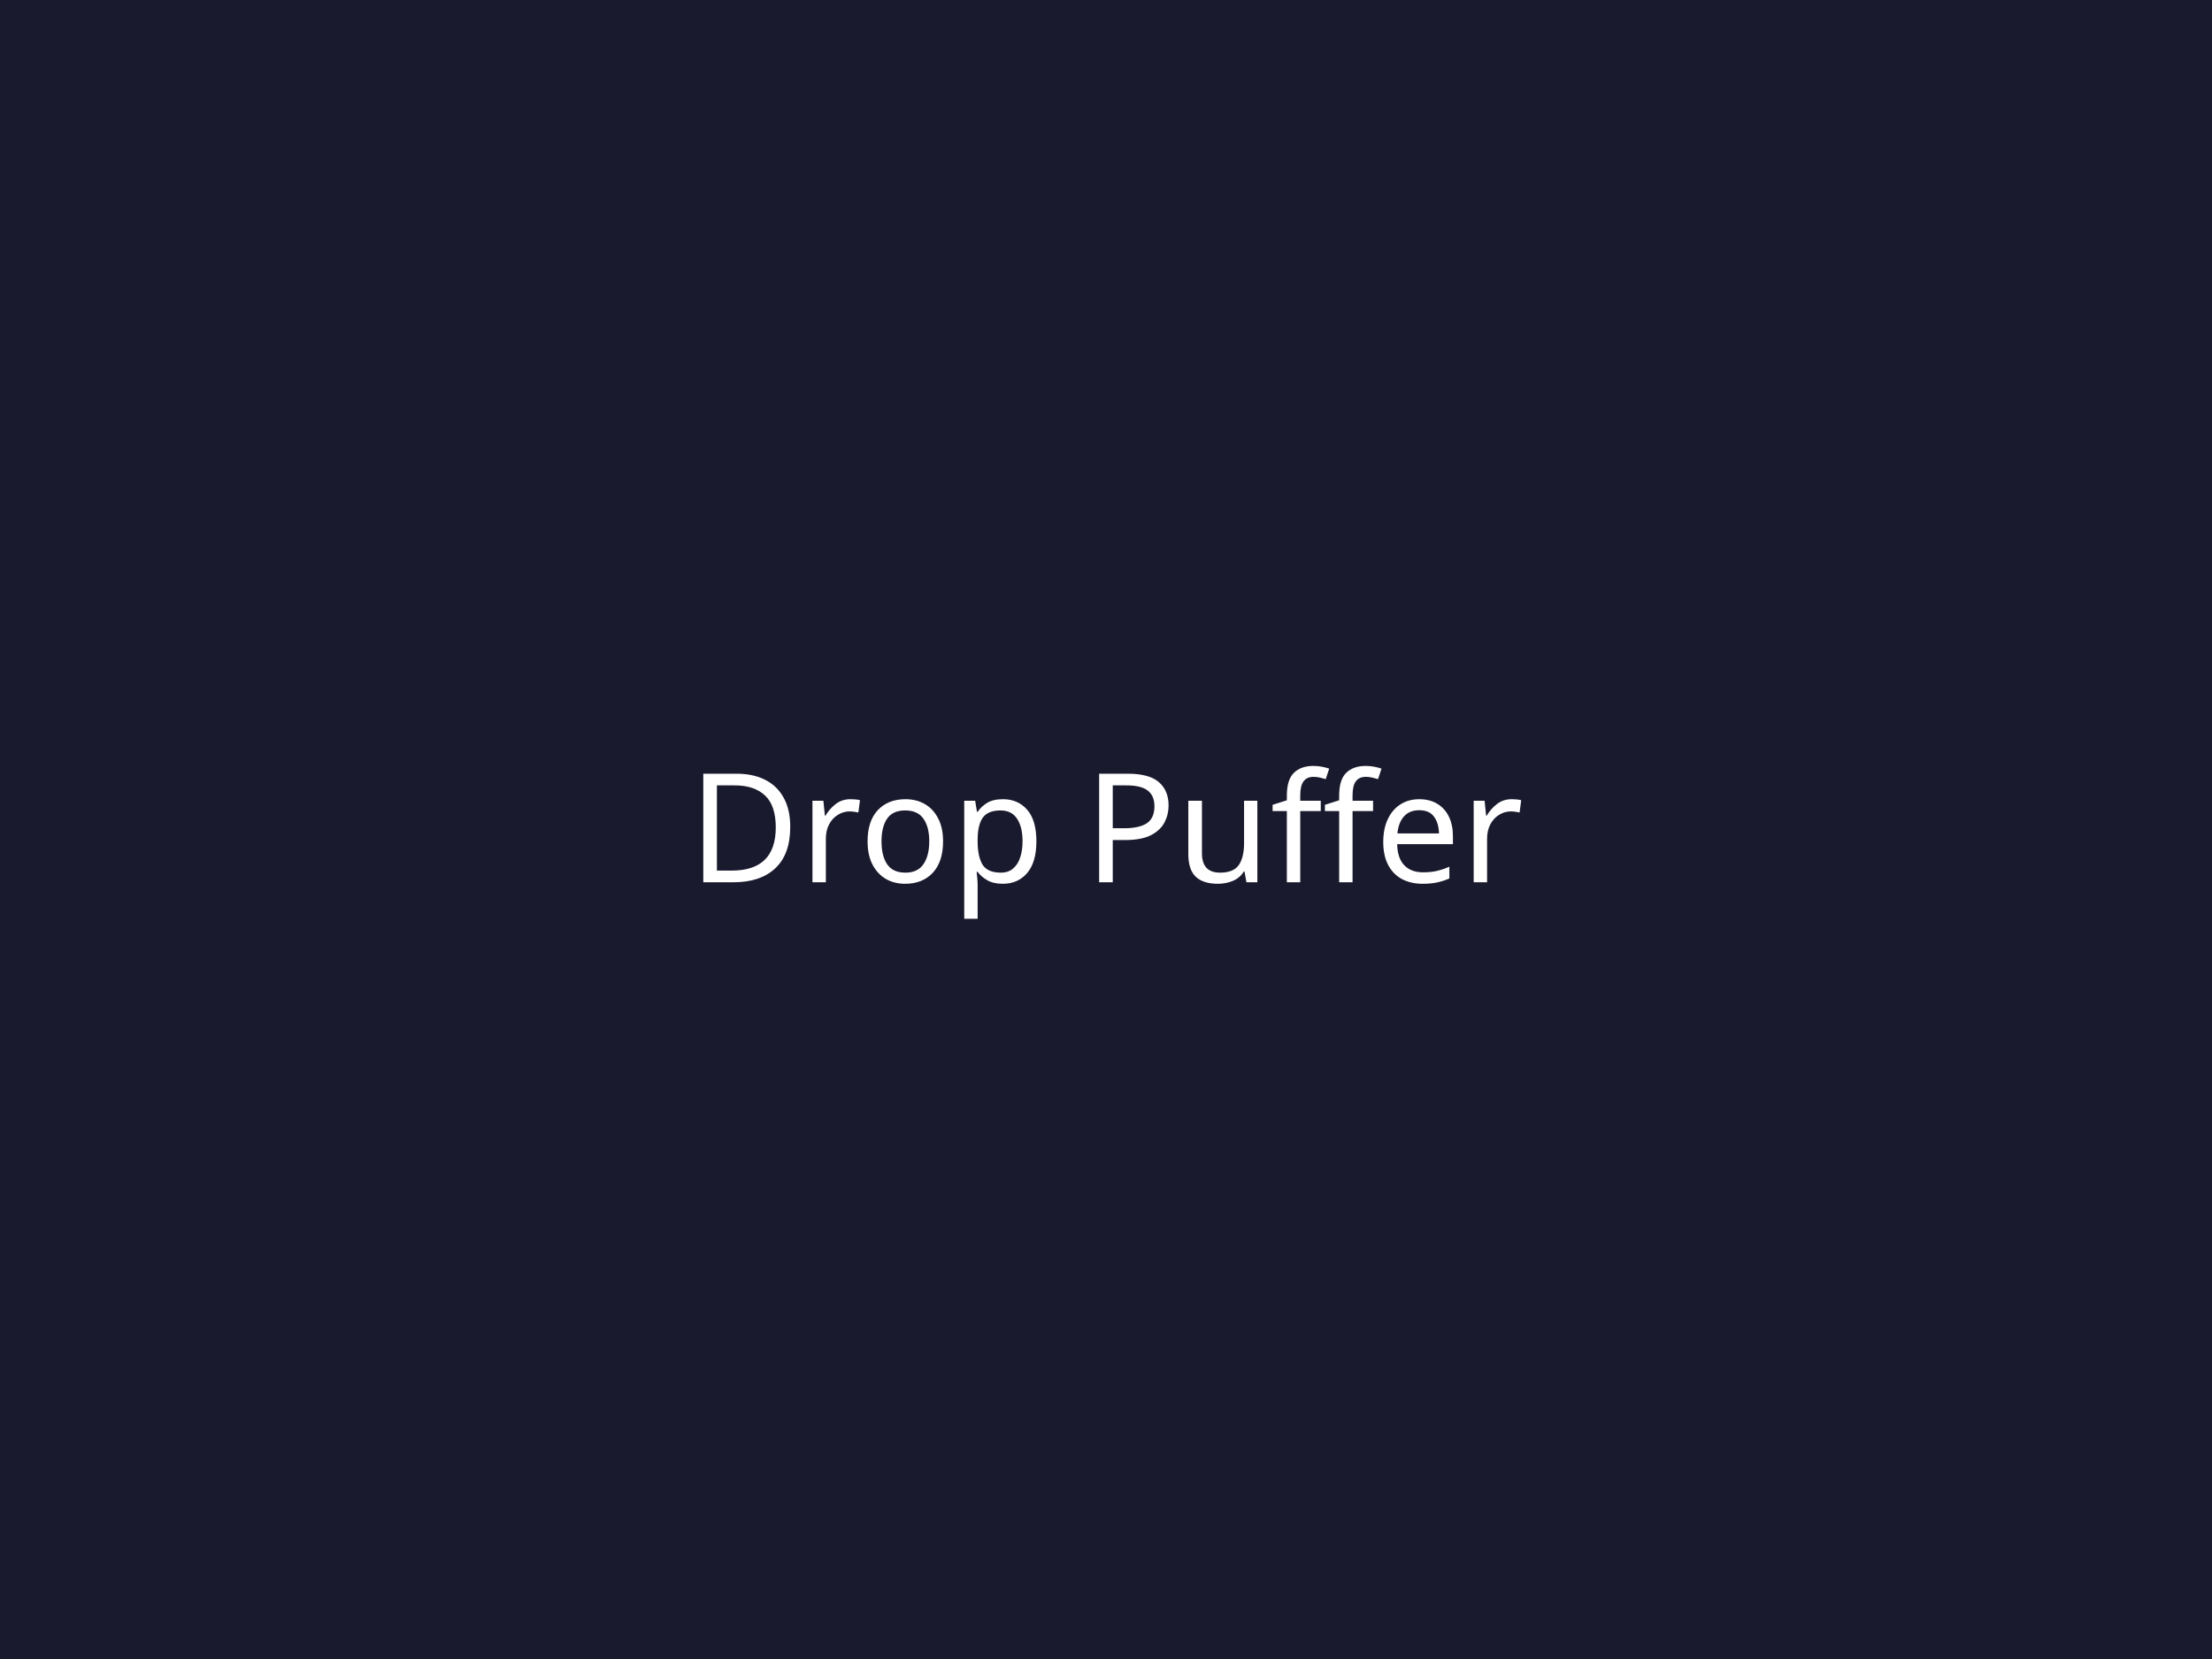
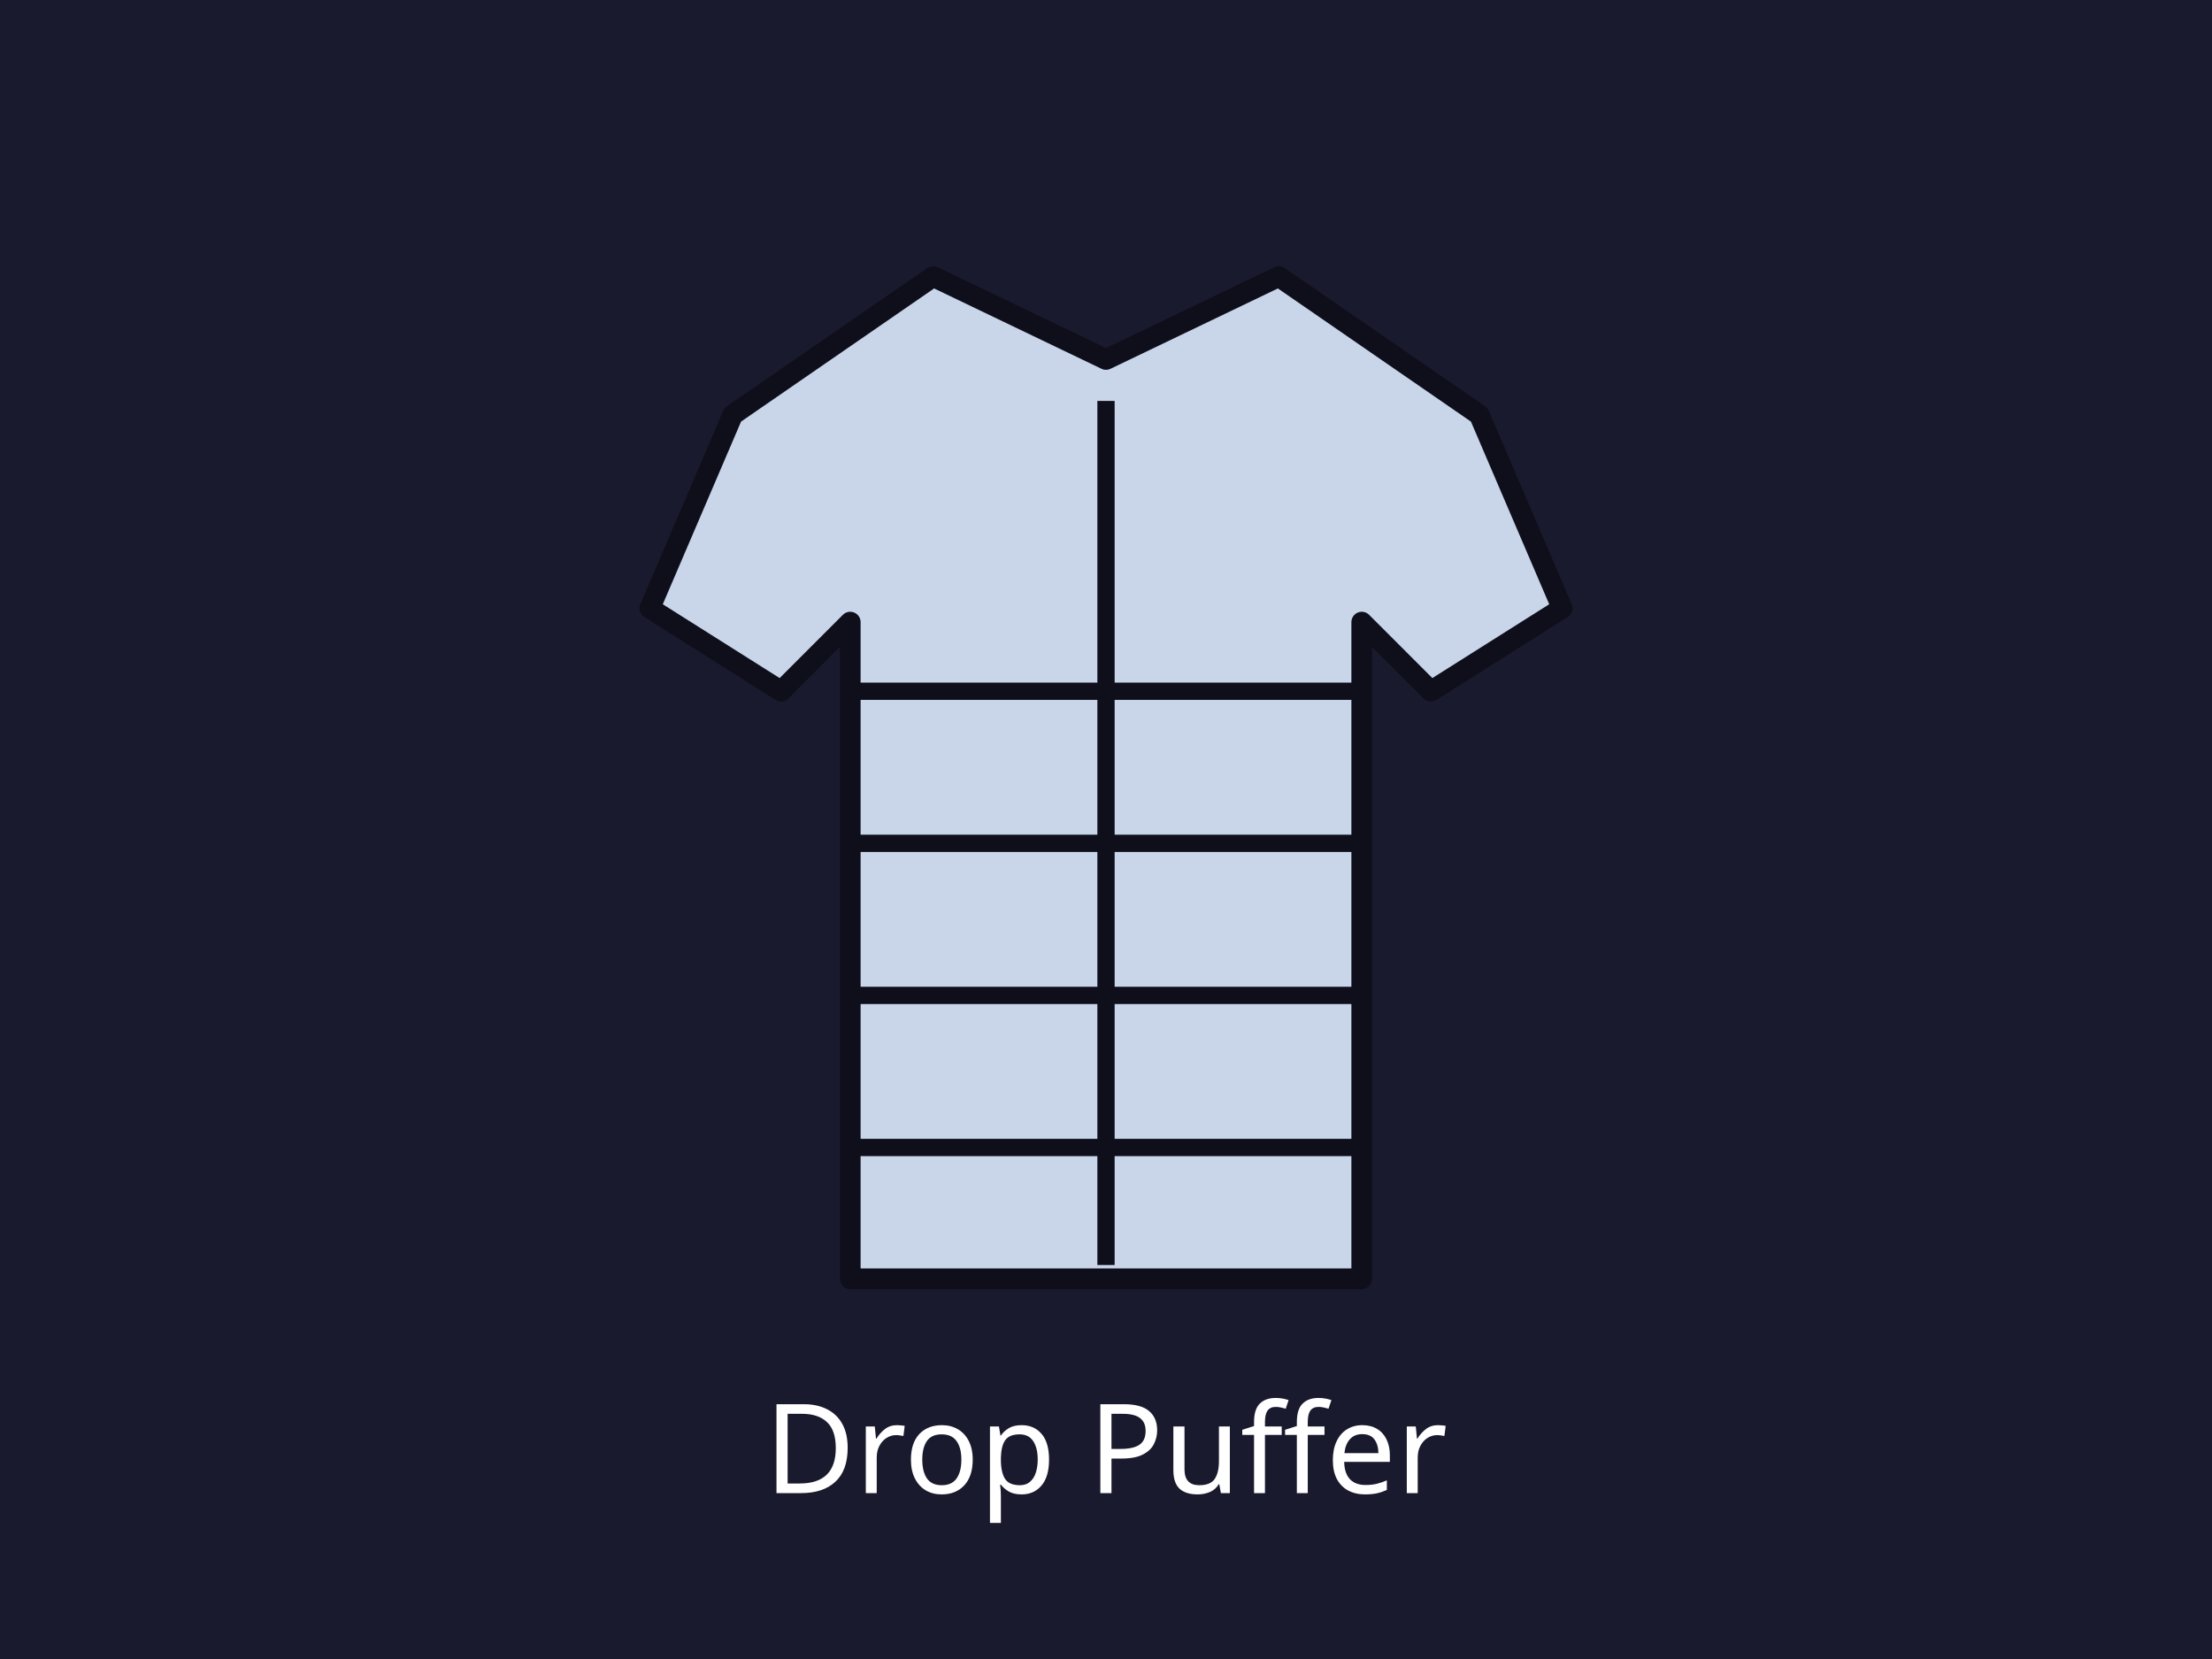
<svg xmlns="http://www.w3.org/2000/svg" width="320" height="240" viewBox="0 0 320 240" role="img" aria-label="Drop Puffer">
  <rect width="320" height="240" fill="#1a1a2e" />
-   <text x="160" y="120" font-family="sans-serif" font-size="22" fill="#ffffff" text-anchor="middle" dominant-baseline="middle">Drop Puffer</text>
+   <path d="M135 40 L160 52 L185 40 L214 60 L226 88 L207 100 L197 90 L197 185 L123 185 L123 90 L113 100 L94 88 L106 60 Z" fill="#c9d6ea" stroke="#0f0f1c" stroke-width="3" stroke-linejoin="round" stroke-linecap="round" />
+   <line x1="123" y1="100" x2="197" y2="100" stroke="#0f0f1c" stroke-width="2.5" />
+   <line x1="123" y1="122" x2="197" y2="122" stroke="#0f0f1c" stroke-width="2.5" />
+   <line x1="123" y1="144" x2="197" y2="144" stroke="#0f0f1c" stroke-width="2.5" />
+   <line x1="123" y1="166" x2="197" y2="166" stroke="#0f0f1c" stroke-width="2.5" />
+   <line x1="160" y1="58" x2="160" y2="183" stroke="#0f0f1c" stroke-width="2.5" />
+   <text x="160" y="216" font-family="sans-serif" font-size="18" fill="#ffffff" text-anchor="middle">Drop Puffer</text>
</svg>
